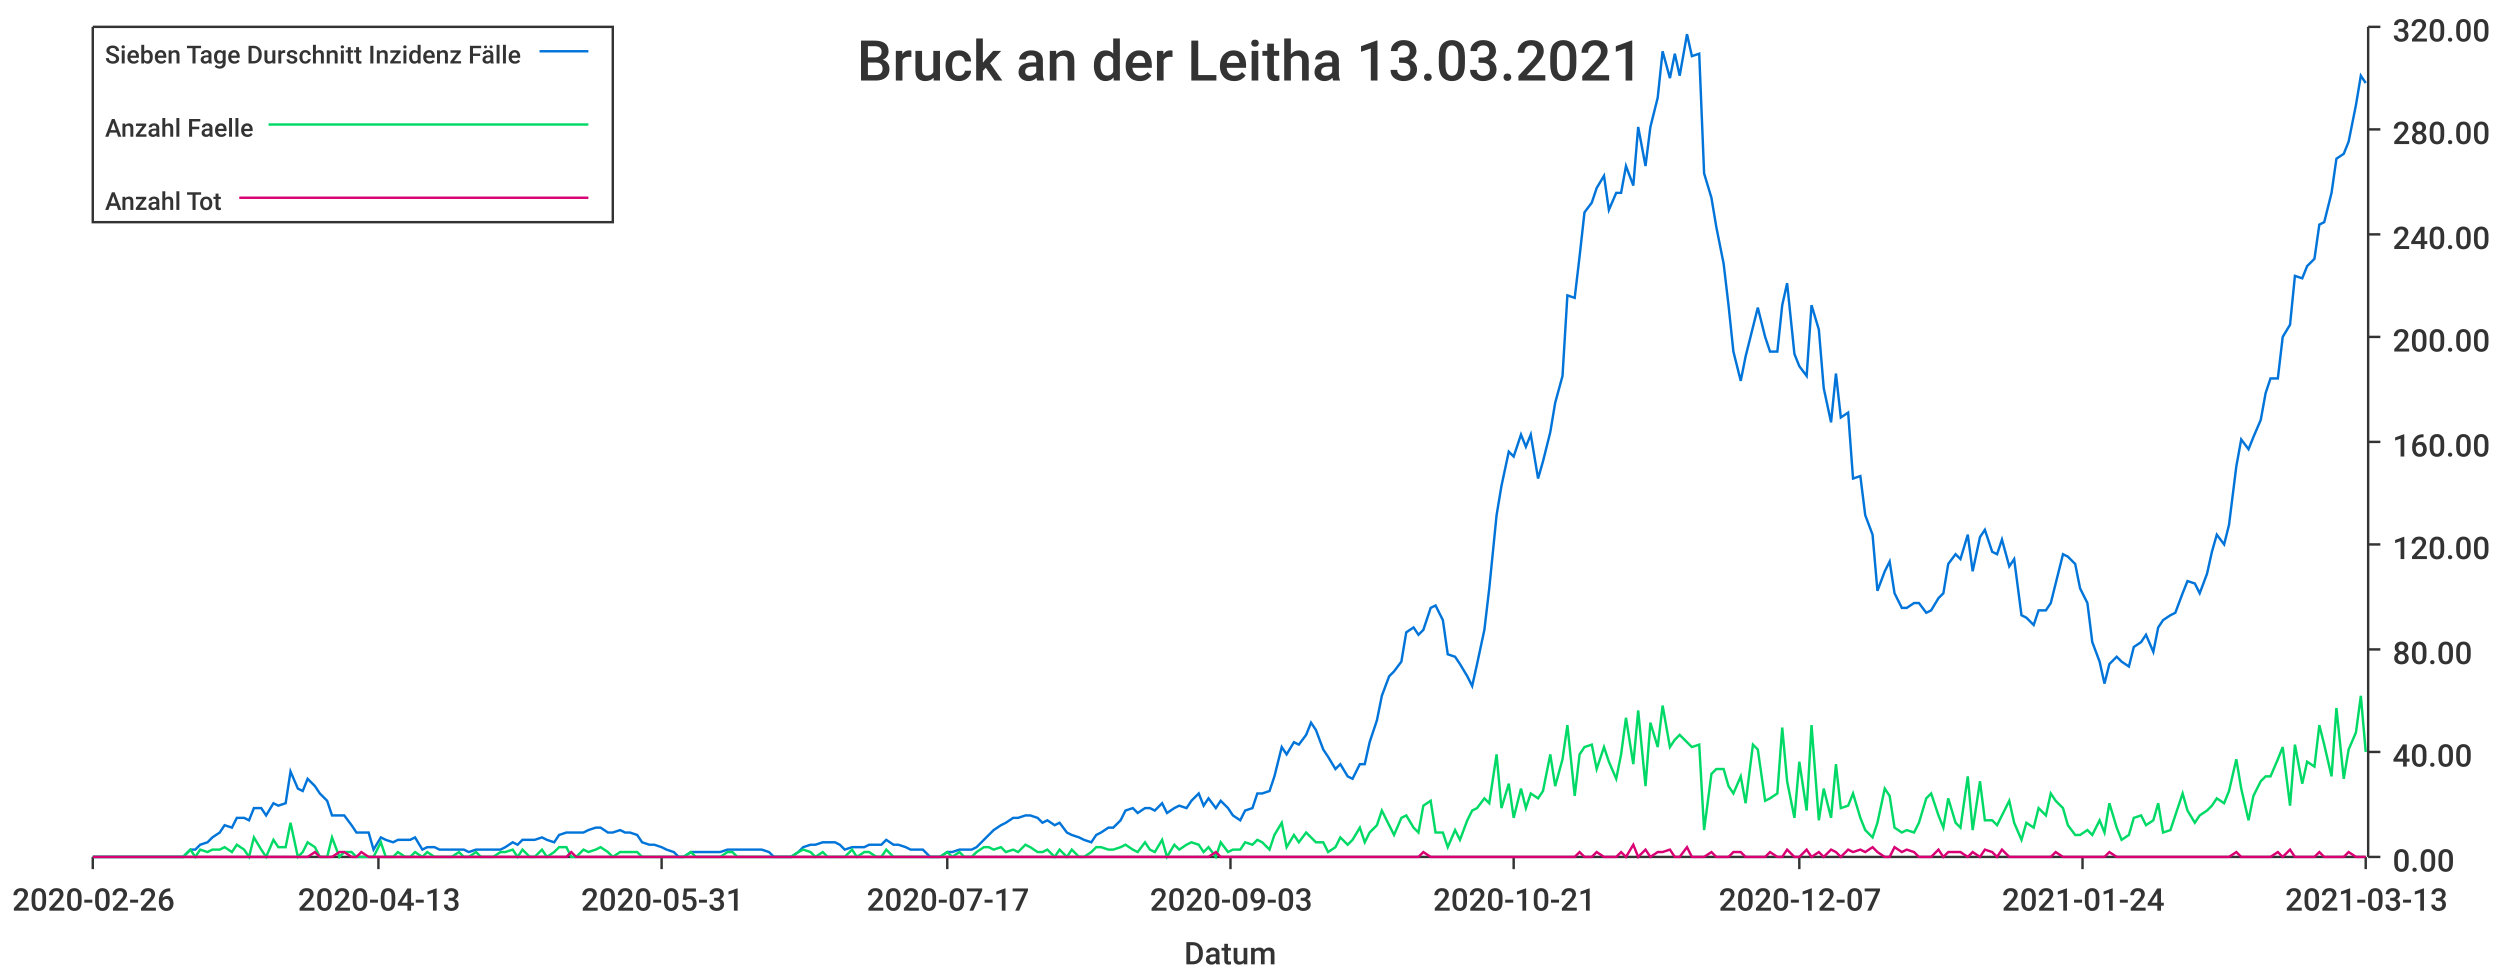
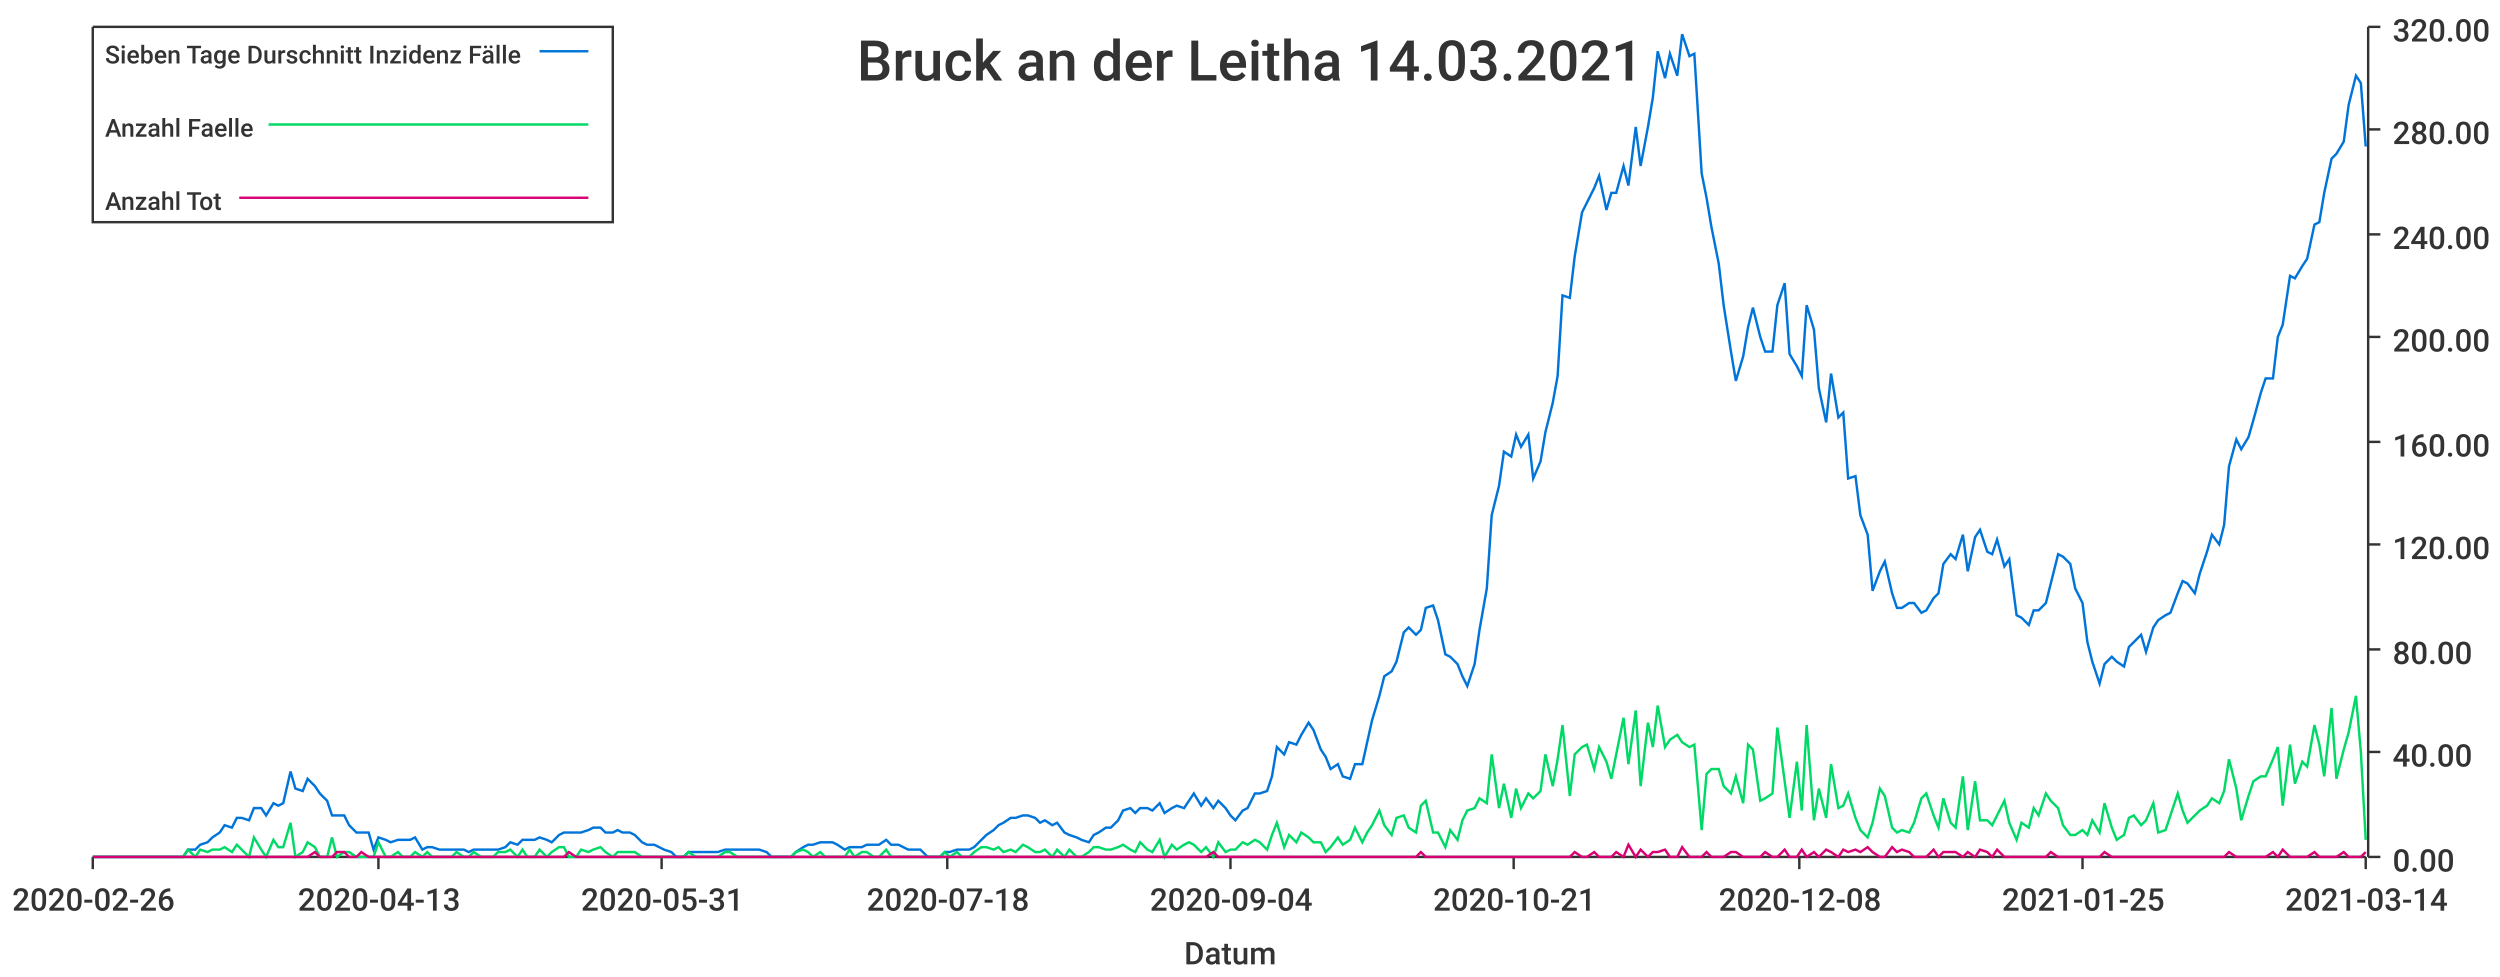
<svg xmlns="http://www.w3.org/2000/svg" width="1024" height="400">\n<path d="M 0 0 L 1024 0 L 1024 400 L 0 400 L 0 0" style="stroke-width:0;stroke:rgba(255,255,255,1.0);fill:rgba(255,255,255,1.0)" />
  <path d="M 38 11 L 969 11 L 969 351 L 38 351 L 38 11" style="stroke-width:0;stroke:rgba(255,255,255,1.0);fill:rgba(255,255,255,1.0)" />
  <path d="M 38 351 L 969 351" style="stroke-width:1;stroke:rgba(51,51,51,1.0);fill:none" />
  <path d="M 38 351 L 38 356" style="stroke-width:1;stroke:rgba(51,51,51,1.0);fill:none" />
  <text x="5" y="373" style="stroke-width:0;stroke:none;fill:rgba(51,51,51,1.0);font-size:12.8px;font-family:'Roboto Medium',sans-serif">2020-02-26</text>
  <path d="M 155 351 L 155 356" style="stroke-width:1;stroke:rgba(51,51,51,1.0);fill:none" />
  <text x="122" y="373" style="stroke-width:0;stroke:none;fill:rgba(51,51,51,1.0);font-size:12.8px;font-family:'Roboto Medium',sans-serif">2020-04-13</text>
  <path d="M 271 351 L 271 356" style="stroke-width:1;stroke:rgba(51,51,51,1.0);fill:none" />
  <text x="238" y="373" style="stroke-width:0;stroke:none;fill:rgba(51,51,51,1.0);font-size:12.8px;font-family:'Roboto Medium',sans-serif">2020-05-31</text>
  <path d="M 388 351 L 388 356" style="stroke-width:1;stroke:rgba(51,51,51,1.0);fill:none" />
-   <text x="355" y="373" style="stroke-width:0;stroke:none;fill:rgba(51,51,51,1.0);font-size:12.8px;font-family:'Roboto Medium',sans-serif">2020-07-17</text>
+   <text x="355" y="373" style="stroke-width:0;stroke:none;fill:rgba(51,51,51,1.0);font-size:12.8px;font-family:'Roboto Medium',sans-serif">2020-07-18</text>
  <path d="M 504 351 L 504 356" style="stroke-width:1;stroke:rgba(51,51,51,1.0);fill:none" />
-   <text x="471" y="373" style="stroke-width:0;stroke:none;fill:rgba(51,51,51,1.0);font-size:12.8px;font-family:'Roboto Medium',sans-serif">2020-09-03</text>
+   <text x="471" y="373" style="stroke-width:0;stroke:none;fill:rgba(51,51,51,1.0);font-size:12.8px;font-family:'Roboto Medium',sans-serif">2020-09-04</text>
  <path d="M 620 351 L 620 356" style="stroke-width:1;stroke:rgba(51,51,51,1.0);fill:none" />
  <text x="587" y="373" style="stroke-width:0;stroke:none;fill:rgba(51,51,51,1.0);font-size:12.8px;font-family:'Roboto Medium',sans-serif">2020-10-21</text>
  <path d="M 737 351 L 737 356" style="stroke-width:1;stroke:rgba(51,51,51,1.0);fill:none" />
-   <text x="704" y="373" style="stroke-width:0;stroke:none;fill:rgba(51,51,51,1.0);font-size:12.8px;font-family:'Roboto Medium',sans-serif">2020-12-07</text>
+   <text x="704" y="373" style="stroke-width:0;stroke:none;fill:rgba(51,51,51,1.0);font-size:12.8px;font-family:'Roboto Medium',sans-serif">2020-12-08</text>
  <path d="M 853 351 L 853 356" style="stroke-width:1;stroke:rgba(51,51,51,1.0);fill:none" />
-   <text x="820" y="373" style="stroke-width:0;stroke:none;fill:rgba(51,51,51,1.0);font-size:12.8px;font-family:'Roboto Medium',sans-serif">2021-01-24</text>
+   <text x="820" y="373" style="stroke-width:0;stroke:none;fill:rgba(51,51,51,1.0);font-size:12.8px;font-family:'Roboto Medium',sans-serif">2021-01-25</text>
  <path d="M 969 351 L 969 356" style="stroke-width:1;stroke:rgba(51,51,51,1.0);fill:none" />
-   <text x="936" y="373" style="stroke-width:0;stroke:none;fill:rgba(51,51,51,1.0);font-size:12.8px;font-family:'Roboto Medium',sans-serif">2021-03-13</text>
+   <text x="936" y="373" style="stroke-width:0;stroke:none;fill:rgba(51,51,51,1.0);font-size:12.8px;font-family:'Roboto Medium',sans-serif">2021-03-14</text>
  <text x="485" y="395" style="stroke-width:0;stroke:none;fill:rgba(51,51,51,1.0);font-size:12.8px;font-family:'Roboto Medium',sans-serif">Datum</text>
  <path d="M 970 351 L 970 11" style="stroke-width:1;stroke:rgba(51,51,51,1.0);fill:none" />
  <path d="M 970 351 L 975 351" style="stroke-width:1;stroke:rgba(51,51,51,1.0);fill:none" />
  <text x="980" y="357" style="stroke-width:0;stroke:none;fill:rgba(51,51,51,1.0);font-size:12.8px;font-family:'Roboto Medium',sans-serif">0.00</text>
  <path d="M 970 308 L 975 308" style="stroke-width:1;stroke:rgba(51,51,51,1.0);fill:none" />
  <text x="980" y="314" style="stroke-width:0;stroke:none;fill:rgba(51,51,51,1.0);font-size:12.8px;font-family:'Roboto Medium',sans-serif">40.00</text>
  <path d="M 970 266 L 975 266" style="stroke-width:1;stroke:rgba(51,51,51,1.0);fill:none" />
  <text x="980" y="272" style="stroke-width:0;stroke:none;fill:rgba(51,51,51,1.0);font-size:12.8px;font-family:'Roboto Medium',sans-serif">80.00</text>
  <path d="M 970 223 L 975 223" style="stroke-width:1;stroke:rgba(51,51,51,1.0);fill:none" />
  <text x="980" y="229" style="stroke-width:0;stroke:none;fill:rgba(51,51,51,1.0);font-size:12.8px;font-family:'Roboto Medium',sans-serif">120.00</text>
  <path d="M 970 181 L 975 181" style="stroke-width:1;stroke:rgba(51,51,51,1.0);fill:none" />
  <text x="980" y="187" style="stroke-width:0;stroke:none;fill:rgba(51,51,51,1.0);font-size:12.8px;font-family:'Roboto Medium',sans-serif">160.00</text>
  <path d="M 970 138 L 975 138" style="stroke-width:1;stroke:rgba(51,51,51,1.0);fill:none" />
  <text x="980" y="144" style="stroke-width:0;stroke:none;fill:rgba(51,51,51,1.0);font-size:12.8px;font-family:'Roboto Medium',sans-serif">200.00</text>
  <path d="M 970 96 L 975 96" style="stroke-width:1;stroke:rgba(51,51,51,1.0);fill:none" />
  <text x="980" y="102" style="stroke-width:0;stroke:none;fill:rgba(51,51,51,1.0);font-size:12.8px;font-family:'Roboto Medium',sans-serif">240.00</text>
  <path d="M 970 53 L 975 53" style="stroke-width:1;stroke:rgba(51,51,51,1.0);fill:none" />
  <text x="980" y="59" style="stroke-width:0;stroke:none;fill:rgba(51,51,51,1.0);font-size:12.8px;font-family:'Roboto Medium',sans-serif">280.00</text>
  <path d="M 970 11 L 975 11" style="stroke-width:1;stroke:rgba(51,51,51,1.0);fill:none" />
  <text x="980" y="17" style="stroke-width:0;stroke:none;fill:rgba(51,51,51,1.0);font-size:12.8px;font-family:'Roboto Medium',sans-serif">320.00</text>
-   <path d="M 38 351 L 41 351 L 43 351 L 46 351 L 48 351 L 51 351 L 53 351 L 56 351 L 58 351 L 60 351 L 63 351 L 65 351 L 68 351 L 70 351 L 73 351 L 75 351 L 78 348 L 80 348 L 82 346 L 85 345 L 87 343 L 90 341 L 92 338 L 95 339 L 97 335 L 100 335 L 102 336 L 104 331 L 107 331 L 109 334 L 112 329 L 114 330 L 117 329 L 119 316 L 122 323 L 124 324 L 126 319 L 129 322 L 131 325 L 134 328 L 136 334 L 139 334 L 141 334 L 144 338 L 146 341 L 148 341 L 151 341 L 153 348 L 156 343 L 158 344 L 161 345 L 163 344 L 166 344 L 168 344 L 170 343 L 173 348 L 175 347 L 178 347 L 180 348 L 183 348 L 185 348 L 188 348 L 190 348 L 192 349 L 195 348 L 197 348 L 200 348 L 202 348 L 205 348 L 207 347 L 210 345 L 212 346 L 214 344 L 217 344 L 219 344 L 222 343 L 224 344 L 227 345 L 229 342 L 232 341 L 234 341 L 236 341 L 239 341 L 241 340 L 244 339 L 246 339 L 249 341 L 251 341 L 254 340 L 256 341 L 258 341 L 261 342 L 263 345 L 266 346 L 268 346 L 271 347 L 273 348 L 276 349 L 278 351 L 280 351 L 283 349 L 285 349 L 288 349 L 290 349 L 293 349 L 295 349 L 298 348 L 300 348 L 302 348 L 305 348 L 307 348 L 310 348 L 312 348 L 315 349 L 317 351 L 320 351 L 322 351 L 324 351 L 327 349 L 329 347 L 332 346 L 334 346 L 337 345 L 339 345 L 342 345 L 344 346 L 346 348 L 349 347 L 351 347 L 354 347 L 356 346 L 359 346 L 361 346 L 363 344 L 366 346 L 368 346 L 371 347 L 373 348 L 376 348 L 378 348 L 381 351 L 383 351 L 385 351 L 388 349 L 390 349 L 393 348 L 395 348 L 398 348 L 400 347 L 403 344 L 405 342 L 407 340 L 410 338 L 412 337 L 415 335 L 417 335 L 420 334 L 422 334 L 425 335 L 427 337 L 429 336 L 432 338 L 434 337 L 437 341 L 439 342 L 442 343 L 444 344 L 447 345 L 449 342 L 451 341 L 454 339 L 456 339 L 459 336 L 461 332 L 464 331 L 466 333 L 469 331 L 471 331 L 473 332 L 476 329 L 478 333 L 481 331 L 483 330 L 486 331 L 488 328 L 491 325 L 493 330 L 495 327 L 498 331 L 500 328 L 503 331 L 505 334 L 508 336 L 510 332 L 513 331 L 515 325 L 517 325 L 520 324 L 522 318 L 525 306 L 527 309 L 530 304 L 532 305 L 535 301 L 537 296 L 539 299 L 542 307 L 544 310 L 547 315 L 549 313 L 552 318 L 554 319 L 557 313 L 559 313 L 561 304 L 564 295 L 566 285 L 569 277 L 571 275 L 574 271 L 576 259 L 579 257 L 581 260 L 583 258 L 586 249 L 588 248 L 591 254 L 593 268 L 596 269 L 598 272 L 601 277 L 603 281 L 605 272 L 608 258 L 610 241 L 613 211 L 615 199 L 618 185 L 620 187 L 623 178 L 625 183 L 627 178 L 630 196 L 632 189 L 635 177 L 637 165 L 640 154 L 642 121 L 645 122 L 647 105 L 649 87 L 652 83 L 654 77 L 657 72 L 659 86 L 662 79 L 664 79 L 666 68 L 669 76 L 671 52 L 674 68 L 676 52 L 679 40 L 681 21 L 684 32 L 686 22 L 688 31 L 691 14 L 693 23 L 696 22 L 698 71 L 701 81 L 703 93 L 706 108 L 708 125 L 710 144 L 713 156 L 715 146 L 718 134 L 720 126 L 723 138 L 725 144 L 728 144 L 730 125 L 732 116 L 735 145 L 737 150 L 740 154 L 742 125 L 745 135 L 747 159 L 750 173 L 752 153 L 754 171 L 757 169 L 759 196 L 762 195 L 764 211 L 767 219 L 769 242 L 772 234 L 774 230 L 776 243 L 779 249 L 781 249 L 784 247 L 786 247 L 789 251 L 791 250 L 794 245 L 796 243 L 798 231 L 801 227 L 803 229 L 806 219 L 808 234 L 811 220 L 813 217 L 816 226 L 818 227 L 820 221 L 823 232 L 825 229 L 828 252 L 830 253 L 833 256 L 835 250 L 838 250 L 840 247 L 842 239 L 845 227 L 847 228 L 850 231 L 852 241 L 855 247 L 857 263 L 860 271 L 862 280 L 864 272 L 867 269 L 869 271 L 872 273 L 874 265 L 877 263 L 879 260 L 882 267 L 884 257 L 886 254 L 889 252 L 891 251 L 894 243 L 896 238 L 899 239 L 901 243 L 904 235 L 906 226 L 908 219 L 911 223 L 913 215 L 916 191 L 918 180 L 921 184 L 923 179 L 926 172 L 928 161 L 930 155 L 933 155 L 935 138 L 938 133 L 940 113 L 943 114 L 945 109 L 948 106 L 950 92 L 952 91 L 955 79 L 957 65 L 960 63 L 962 58 L 965 43 L 967 31 L 969 34" style="stroke-width:1;stroke:rgba(0,116,217,1.0);fill:none" />
-   <path d="M 38 351 L 41 351 L 43 351 L 46 351 L 48 351 L 51 351 L 53 351 L 56 351 L 58 351 L 60 351 L 63 351 L 65 351 L 68 351 L 70 351 L 73 351 L 75 351 L 78 348 L 80 351 L 82 348 L 85 349 L 87 348 L 90 348 L 92 347 L 95 349 L 97 346 L 100 348 L 102 351 L 104 343 L 107 348 L 109 351 L 112 344 L 114 347 L 117 347 L 119 337 L 122 351 L 124 349 L 126 345 L 129 347 L 131 351 L 134 351 L 136 343 L 139 351 L 141 349 L 144 349 L 146 351 L 148 351 L 151 351 L 153 351 L 156 345 L 158 351 L 161 351 L 163 349 L 166 351 L 168 351 L 170 349 L 173 351 L 175 349 L 178 351 L 180 351 L 183 351 L 185 351 L 188 349 L 190 351 L 192 351 L 195 349 L 197 351 L 200 351 L 202 351 L 205 349 L 207 349 L 210 348 L 212 351 L 214 348 L 217 351 L 219 351 L 222 348 L 224 351 L 227 349 L 229 347 L 232 347 L 234 351 L 236 351 L 239 348 L 241 349 L 244 348 L 246 347 L 249 349 L 251 351 L 254 349 L 256 349 L 258 349 L 261 349 L 263 351 L 266 351 L 268 351 L 271 351 L 273 351 L 276 351 L 278 351 L 280 351 L 283 349 L 285 351 L 288 351 L 290 351 L 293 351 L 295 351 L 298 349 L 300 349 L 302 351 L 305 351 L 307 351 L 310 351 L 312 351 L 315 351 L 317 351 L 320 351 L 322 351 L 324 351 L 327 349 L 329 348 L 332 349 L 334 351 L 337 349 L 339 351 L 342 351 L 344 351 L 346 351 L 349 348 L 351 351 L 354 349 L 356 349 L 359 351 L 361 351 L 363 348 L 366 351 L 368 351 L 371 351 L 373 351 L 376 351 L 378 351 L 381 351 L 383 351 L 385 351 L 388 349 L 390 351 L 393 349 L 395 351 L 398 351 L 400 349 L 403 347 L 405 347 L 407 348 L 410 347 L 412 349 L 415 348 L 417 349 L 420 346 L 422 347 L 425 349 L 427 349 L 429 348 L 432 351 L 434 348 L 437 351 L 439 348 L 442 351 L 444 351 L 447 349 L 449 347 L 451 347 L 454 348 L 456 348 L 459 347 L 461 346 L 464 348 L 466 349 L 469 345 L 471 348 L 473 349 L 476 344 L 478 351 L 481 346 L 483 348 L 486 346 L 488 345 L 491 346 L 493 349 L 495 347 L 498 351 L 500 345 L 503 349 L 505 348 L 508 348 L 510 345 L 513 346 L 515 344 L 517 345 L 520 348 L 522 342 L 525 337 L 527 347 L 530 342 L 532 345 L 535 341 L 537 343 L 539 345 L 542 345 L 544 349 L 547 347 L 549 343 L 552 346 L 554 344 L 557 339 L 559 345 L 561 341 L 564 338 L 566 332 L 569 338 L 571 342 L 574 335 L 576 334 L 579 339 L 581 341 L 583 330 L 586 328 L 588 341 L 591 341 L 593 347 L 596 340 L 598 344 L 601 336 L 603 332 L 605 331 L 608 327 L 610 329 L 613 309 L 615 331 L 618 321 L 620 335 L 623 323 L 625 331 L 627 325 L 630 327 L 632 324 L 635 309 L 637 322 L 640 311 L 642 297 L 645 326 L 647 309 L 649 306 L 652 305 L 654 315 L 657 306 L 659 312 L 662 319 L 664 309 L 666 294 L 669 313 L 671 291 L 674 322 L 676 296 L 679 306 L 681 289 L 684 306 L 686 303 L 688 301 L 691 304 L 693 306 L 696 305 L 698 340 L 701 317 L 703 315 L 706 315 L 708 322 L 710 325 L 713 318 L 715 329 L 718 305 L 720 307 L 723 328 L 725 327 L 728 325 L 730 298 L 732 320 L 735 335 L 737 312 L 740 332 L 742 297 L 745 336 L 747 323 L 750 335 L 752 313 L 754 331 L 757 330 L 759 325 L 762 335 L 764 340 L 767 343 L 769 337 L 772 323 L 774 326 L 776 339 L 779 341 L 781 340 L 784 341 L 786 337 L 789 327 L 791 325 L 794 334 L 796 339 L 798 327 L 801 337 L 803 339 L 806 318 L 808 340 L 811 320 L 813 336 L 816 336 L 818 338 L 820 334 L 823 328 L 825 337 L 828 344 L 830 337 L 833 339 L 835 331 L 838 334 L 840 325 L 842 328 L 845 331 L 847 338 L 850 342 L 852 342 L 855 340 L 857 342 L 860 336 L 862 341 L 864 329 L 867 339 L 869 344 L 872 342 L 874 335 L 877 334 L 879 338 L 882 336 L 884 329 L 886 341 L 889 340 L 891 334 L 894 325 L 896 332 L 899 337 L 901 334 L 904 332 L 906 330 L 908 327 L 911 329 L 913 324 L 916 311 L 918 323 L 921 336 L 923 326 L 926 320 L 928 318 L 930 318 L 933 311 L 935 306 L 938 330 L 940 305 L 943 321 L 945 312 L 948 314 L 950 297 L 952 305 L 955 318 L 957 290 L 960 319 L 962 307 L 965 300 L 967 285 L 969 308" style="stroke-width:1;stroke:rgba(0,217,101,1.0);fill:none" />
-   <path d="M 38 351 L 41 351 L 43 351 L 46 351 L 48 351 L 51 351 L 53 351 L 56 351 L 58 351 L 60 351 L 63 351 L 65 351 L 68 351 L 70 351 L 73 351 L 75 351 L 78 351 L 80 351 L 82 351 L 85 351 L 87 351 L 90 351 L 92 351 L 95 351 L 97 351 L 100 351 L 102 351 L 104 351 L 107 351 L 109 351 L 112 351 L 114 351 L 117 351 L 119 351 L 122 351 L 124 351 L 126 351 L 129 349 L 131 351 L 134 351 L 136 351 L 139 349 L 141 349 L 144 351 L 146 351 L 148 349 L 151 351 L 153 351 L 156 351 L 158 351 L 161 351 L 163 351 L 166 351 L 168 351 L 170 351 L 173 351 L 175 351 L 178 351 L 180 351 L 183 351 L 185 351 L 188 351 L 190 351 L 192 351 L 195 351 L 197 351 L 200 351 L 202 351 L 205 351 L 207 351 L 210 351 L 212 351 L 214 351 L 217 351 L 219 351 L 222 351 L 224 351 L 227 351 L 229 351 L 232 351 L 234 349 L 236 351 L 239 351 L 241 351 L 244 351 L 246 351 L 249 351 L 251 351 L 254 351 L 256 351 L 258 351 L 261 351 L 263 351 L 266 351 L 268 351 L 271 351 L 273 351 L 276 351 L 278 351 L 280 351 L 283 351 L 285 351 L 288 351 L 290 351 L 293 351 L 295 351 L 298 351 L 300 351 L 302 351 L 305 351 L 307 351 L 310 351 L 312 351 L 315 351 L 317 351 L 320 351 L 322 351 L 324 351 L 327 351 L 329 351 L 332 351 L 334 351 L 337 351 L 339 351 L 342 351 L 344 351 L 346 351 L 349 351 L 351 351 L 354 351 L 356 351 L 359 351 L 361 351 L 363 351 L 366 351 L 368 351 L 371 351 L 373 351 L 376 351 L 378 351 L 381 351 L 383 351 L 385 351 L 388 351 L 390 351 L 393 351 L 395 351 L 398 351 L 400 351 L 403 351 L 405 351 L 407 351 L 410 351 L 412 351 L 415 351 L 417 351 L 420 351 L 422 351 L 425 351 L 427 351 L 429 351 L 432 351 L 434 351 L 437 351 L 439 351 L 442 351 L 444 351 L 447 351 L 449 351 L 451 351 L 454 351 L 456 351 L 459 351 L 461 351 L 464 351 L 466 351 L 469 351 L 471 351 L 473 351 L 476 351 L 478 351 L 481 351 L 483 351 L 486 351 L 488 351 L 491 351 L 493 351 L 495 351 L 498 349 L 500 351 L 503 351 L 505 351 L 508 351 L 510 351 L 513 351 L 515 351 L 517 351 L 520 351 L 522 351 L 525 351 L 527 351 L 530 351 L 532 351 L 535 351 L 537 351 L 539 351 L 542 351 L 544 351 L 547 351 L 549 351 L 552 351 L 554 351 L 557 351 L 559 351 L 561 351 L 564 351 L 566 351 L 569 351 L 571 351 L 574 351 L 576 351 L 579 351 L 581 351 L 583 349 L 586 351 L 588 351 L 591 351 L 593 351 L 596 351 L 598 351 L 601 351 L 603 351 L 605 351 L 608 351 L 610 351 L 613 351 L 615 351 L 618 351 L 620 351 L 623 351 L 625 351 L 627 351 L 630 351 L 632 351 L 635 351 L 637 351 L 640 351 L 642 351 L 645 351 L 647 349 L 649 351 L 652 351 L 654 349 L 657 351 L 659 351 L 662 351 L 664 349 L 666 351 L 669 346 L 671 351 L 674 348 L 676 351 L 679 349 L 681 349 L 684 348 L 686 351 L 688 351 L 691 347 L 693 351 L 696 351 L 698 351 L 701 349 L 703 351 L 706 351 L 708 351 L 710 349 L 713 349 L 715 351 L 718 351 L 720 351 L 723 351 L 725 349 L 728 351 L 730 351 L 732 348 L 735 351 L 737 351 L 740 348 L 742 351 L 745 349 L 747 351 L 750 348 L 752 349 L 754 351 L 757 348 L 759 349 L 762 348 L 764 349 L 767 347 L 769 349 L 772 351 L 774 351 L 776 347 L 779 349 L 781 348 L 784 349 L 786 351 L 789 351 L 791 351 L 794 348 L 796 351 L 798 349 L 801 349 L 803 349 L 806 351 L 808 349 L 811 351 L 813 348 L 816 349 L 818 351 L 820 348 L 823 351 L 825 351 L 828 351 L 830 351 L 833 351 L 835 351 L 838 351 L 840 351 L 842 349 L 845 351 L 847 351 L 850 351 L 852 351 L 855 351 L 857 351 L 860 351 L 862 351 L 864 349 L 867 351 L 869 351 L 872 351 L 874 351 L 877 351 L 879 351 L 882 351 L 884 351 L 886 351 L 889 351 L 891 351 L 894 351 L 896 351 L 899 351 L 901 351 L 904 351 L 906 351 L 908 351 L 911 351 L 913 351 L 916 349 L 918 351 L 921 351 L 923 351 L 926 351 L 928 351 L 930 351 L 933 349 L 935 351 L 938 348 L 940 351 L 943 351 L 945 351 L 948 351 L 950 349 L 952 351 L 955 351 L 957 351 L 960 351 L 962 349 L 965 351 L 967 351 L 969 351" style="stroke-width:1;stroke:rgba(217,0,116,1.0);fill:none" />
-   <text x="351" y="33" style="stroke-width:0;stroke:none;fill:rgba(51,51,51,1.0);font-size:23.0px;font-family:'Roboto Medium',sans-serif">Bruck an der Leitha 13.03.2021</text>
+   <path d="M 38 351 L 41 351 L 43 351 L 46 351 L 48 351 L 51 351 L 53 351 L 56 351 L 58 351 L 60 351 L 63 351 L 65 351 L 68 351 L 70 351 L 73 351 L 75 351 L 77 348 L 80 348 L 82 346 L 85 345 L 87 343 L 90 341 L 92 338 L 95 339 L 97 335 L 99 335 L 102 336 L 104 331 L 107 331 L 109 334 L 112 329 L 114 330 L 116 329 L 119 316 L 121 323 L 124 324 L 126 319 L 129 322 L 131 325 L 134 328 L 136 334 L 138 334 L 141 334 L 143 338 L 146 341 L 148 341 L 151 341 L 153 348 L 155 343 L 158 344 L 160 345 L 163 344 L 165 344 L 168 344 L 170 343 L 173 348 L 175 347 L 177 347 L 180 348 L 182 348 L 185 348 L 187 348 L 190 348 L 192 349 L 194 348 L 197 348 L 199 348 L 202 348 L 204 348 L 207 347 L 209 345 L 212 346 L 214 344 L 216 344 L 219 344 L 221 343 L 224 344 L 226 345 L 229 342 L 231 341 L 233 341 L 236 341 L 238 341 L 241 340 L 243 339 L 246 339 L 248 341 L 251 341 L 253 340 L 255 341 L 258 341 L 260 342 L 263 345 L 265 346 L 268 346 L 270 347 L 272 348 L 275 349 L 277 351 L 280 351 L 282 349 L 285 349 L 287 349 L 290 349 L 292 349 L 294 349 L 297 348 L 299 348 L 302 348 L 304 348 L 307 348 L 309 348 L 311 348 L 314 349 L 316 351 L 319 351 L 321 351 L 324 351 L 326 349 L 329 347 L 331 346 L 333 346 L 336 345 L 338 345 L 341 345 L 343 346 L 346 348 L 348 347 L 350 347 L 353 347 L 355 346 L 358 346 L 360 346 L 363 344 L 365 346 L 368 346 L 370 347 L 372 348 L 375 348 L 377 348 L 380 351 L 382 351 L 385 351 L 387 349 L 389 349 L 392 348 L 394 348 L 397 348 L 399 347 L 402 344 L 404 342 L 407 340 L 409 338 L 411 337 L 414 335 L 416 335 L 419 334 L 421 334 L 424 335 L 426 337 L 428 336 L 431 338 L 433 337 L 436 341 L 438 342 L 441 343 L 443 344 L 446 345 L 448 342 L 450 341 L 453 339 L 455 339 L 458 336 L 460 332 L 463 331 L 465 333 L 467 331 L 470 331 L 472 332 L 475 329 L 477 333 L 480 331 L 482 330 L 485 331 L 487 328 L 489 325 L 492 330 L 494 327 L 497 331 L 499 328 L 502 331 L 504 334 L 506 336 L 509 332 L 511 331 L 514 325 L 516 325 L 519 324 L 521 318 L 523 306 L 526 309 L 528 304 L 531 305 L 533 301 L 536 296 L 538 299 L 541 307 L 543 310 L 545 315 L 548 313 L 550 318 L 553 319 L 555 313 L 558 313 L 560 304 L 562 295 L 565 285 L 567 277 L 570 275 L 572 271 L 575 259 L 577 257 L 580 260 L 582 258 L 584 249 L 587 248 L 589 254 L 592 268 L 594 269 L 597 272 L 599 277 L 601 281 L 604 272 L 606 258 L 609 241 L 611 211 L 614 199 L 616 185 L 619 187 L 621 178 L 623 183 L 626 178 L 628 196 L 631 189 L 633 177 L 636 165 L 638 154 L 640 121 L 643 122 L 645 105 L 648 87 L 650 83 L 653 77 L 655 72 L 658 86 L 660 79 L 662 79 L 665 68 L 667 76 L 670 52 L 672 68 L 675 52 L 677 40 L 679 21 L 682 32 L 684 22 L 687 31 L 689 14 L 692 23 L 694 22 L 697 71 L 699 81 L 701 93 L 704 108 L 706 125 L 709 144 L 711 156 L 714 146 L 716 134 L 718 126 L 721 138 L 723 144 L 726 144 L 728 125 L 731 116 L 733 145 L 736 150 L 738 154 L 740 125 L 743 135 L 745 159 L 748 173 L 750 153 L 753 171 L 755 169 L 757 196 L 760 195 L 762 211 L 765 219 L 767 242 L 770 234 L 772 230 L 775 243 L 777 249 L 779 249 L 782 247 L 784 247 L 787 251 L 789 250 L 792 245 L 794 243 L 796 231 L 799 227 L 801 229 L 804 219 L 806 234 L 809 220 L 811 217 L 814 226 L 816 227 L 818 221 L 821 232 L 823 229 L 826 252 L 828 253 L 831 256 L 833 250 L 835 250 L 838 247 L 840 239 L 843 227 L 845 228 L 848 231 L 850 241 L 853 247 L 855 263 L 857 271 L 860 280 L 862 272 L 865 269 L 867 271 L 870 273 L 872 265 L 874 263 L 877 260 L 879 267 L 882 257 L 884 254 L 887 252 L 889 251 L 892 243 L 894 238 L 896 239 L 899 243 L 901 235 L 904 226 L 906 219 L 909 223 L 911 215 L 913 191 L 916 180 L 918 184 L 921 179 L 923 172 L 926 161 L 928 155 L 931 155 L 933 138 L 935 133 L 938 113 L 940 114 L 943 109 L 945 106 L 948 92 L 950 91 L 952 79 L 955 65 L 957 63 L 960 58 L 962 43 L 965 31 L 967 34 L 969 60" style="stroke-width:1;stroke:rgba(0,116,217,1.0);fill:none" />
+   <path d="M 38 351 L 41 351 L 43 351 L 46 351 L 48 351 L 51 351 L 53 351 L 56 351 L 58 351 L 60 351 L 63 351 L 65 351 L 68 351 L 70 351 L 73 351 L 75 351 L 77 348 L 80 351 L 82 348 L 85 349 L 87 348 L 90 348 L 92 347 L 95 349 L 97 346 L 99 348 L 102 351 L 104 343 L 107 348 L 109 351 L 112 344 L 114 347 L 116 347 L 119 337 L 121 351 L 124 349 L 126 345 L 129 347 L 131 351 L 134 351 L 136 343 L 138 351 L 141 349 L 143 349 L 146 351 L 148 351 L 151 351 L 153 351 L 155 345 L 158 351 L 160 351 L 163 349 L 165 351 L 168 351 L 170 349 L 173 351 L 175 349 L 177 351 L 180 351 L 182 351 L 185 351 L 187 349 L 190 351 L 192 351 L 194 349 L 197 351 L 199 351 L 202 351 L 204 349 L 207 349 L 209 348 L 212 351 L 214 348 L 216 351 L 219 351 L 221 348 L 224 351 L 226 349 L 229 347 L 231 347 L 233 351 L 236 351 L 238 348 L 241 349 L 243 348 L 246 347 L 248 349 L 251 351 L 253 349 L 255 349 L 258 349 L 260 349 L 263 351 L 265 351 L 268 351 L 270 351 L 272 351 L 275 351 L 277 351 L 280 351 L 282 349 L 285 351 L 287 351 L 290 351 L 292 351 L 294 351 L 297 349 L 299 349 L 302 351 L 304 351 L 307 351 L 309 351 L 311 351 L 314 351 L 316 351 L 319 351 L 321 351 L 324 351 L 326 349 L 329 348 L 331 349 L 333 351 L 336 349 L 338 351 L 341 351 L 343 351 L 346 351 L 348 348 L 350 351 L 353 349 L 355 349 L 358 351 L 360 351 L 363 348 L 365 351 L 368 351 L 370 351 L 372 351 L 375 351 L 377 351 L 380 351 L 382 351 L 385 351 L 387 349 L 389 351 L 392 349 L 394 351 L 397 351 L 399 349 L 402 347 L 404 347 L 407 348 L 409 347 L 411 349 L 414 348 L 416 349 L 419 346 L 421 347 L 424 349 L 426 349 L 428 348 L 431 351 L 433 348 L 436 351 L 438 348 L 441 351 L 443 351 L 446 349 L 448 347 L 450 347 L 453 348 L 455 348 L 458 347 L 460 346 L 463 348 L 465 349 L 467 345 L 470 348 L 472 349 L 475 344 L 477 351 L 480 346 L 482 348 L 485 346 L 487 345 L 489 346 L 492 349 L 494 347 L 497 351 L 499 345 L 502 349 L 504 348 L 506 348 L 509 345 L 511 346 L 514 344 L 516 345 L 519 348 L 521 342 L 523 337 L 526 347 L 528 342 L 531 345 L 533 341 L 536 343 L 538 345 L 541 345 L 543 349 L 545 347 L 548 343 L 550 346 L 553 344 L 555 339 L 558 345 L 560 341 L 562 338 L 565 332 L 567 338 L 570 342 L 572 335 L 575 334 L 577 339 L 580 341 L 582 330 L 584 328 L 587 341 L 589 341 L 592 347 L 594 340 L 597 344 L 599 336 L 601 332 L 604 331 L 606 327 L 609 329 L 611 309 L 614 331 L 616 321 L 619 335 L 621 323 L 623 331 L 626 325 L 628 327 L 631 324 L 633 309 L 636 322 L 638 311 L 640 297 L 643 326 L 645 309 L 648 306 L 650 305 L 653 315 L 655 306 L 658 312 L 660 319 L 662 309 L 665 294 L 667 313 L 670 291 L 672 322 L 675 296 L 677 306 L 679 289 L 682 306 L 684 303 L 687 301 L 689 304 L 692 306 L 694 305 L 697 340 L 699 317 L 701 315 L 704 315 L 706 322 L 709 325 L 711 318 L 714 329 L 716 305 L 718 307 L 721 328 L 723 327 L 726 325 L 728 298 L 731 320 L 733 335 L 736 312 L 738 332 L 740 297 L 743 336 L 745 323 L 748 335 L 750 313 L 753 331 L 755 330 L 757 325 L 760 335 L 762 340 L 765 343 L 767 337 L 770 323 L 772 326 L 775 339 L 777 341 L 779 340 L 782 341 L 784 337 L 787 327 L 789 325 L 792 334 L 794 339 L 796 327 L 799 337 L 801 339 L 804 318 L 806 340 L 809 320 L 811 336 L 814 336 L 816 338 L 818 334 L 821 328 L 823 337 L 826 344 L 828 337 L 831 339 L 833 331 L 835 334 L 838 325 L 840 328 L 843 331 L 845 338 L 848 342 L 850 342 L 853 340 L 855 342 L 857 336 L 860 341 L 862 329 L 865 339 L 867 344 L 870 342 L 872 335 L 874 334 L 877 338 L 879 336 L 882 329 L 884 341 L 887 340 L 889 334 L 892 325 L 894 332 L 896 337 L 899 334 L 901 332 L 904 330 L 906 327 L 909 329 L 911 324 L 913 311 L 916 323 L 918 336 L 921 326 L 923 320 L 926 318 L 928 318 L 931 311 L 933 306 L 935 330 L 938 305 L 940 321 L 943 312 L 945 314 L 948 297 L 950 305 L 952 318 L 955 290 L 957 319 L 960 307 L 962 300 L 965 285 L 967 308 L 969 344" style="stroke-width:1;stroke:rgba(0,217,101,1.0);fill:none" />
+   <path d="M 38 351 L 41 351 L 43 351 L 46 351 L 48 351 L 51 351 L 53 351 L 56 351 L 58 351 L 60 351 L 63 351 L 65 351 L 68 351 L 70 351 L 73 351 L 75 351 L 77 351 L 80 351 L 82 351 L 85 351 L 87 351 L 90 351 L 92 351 L 95 351 L 97 351 L 99 351 L 102 351 L 104 351 L 107 351 L 109 351 L 112 351 L 114 351 L 116 351 L 119 351 L 121 351 L 124 351 L 126 351 L 129 349 L 131 351 L 134 351 L 136 351 L 138 349 L 141 349 L 143 351 L 146 351 L 148 349 L 151 351 L 153 351 L 155 351 L 158 351 L 160 351 L 163 351 L 165 351 L 168 351 L 170 351 L 173 351 L 175 351 L 177 351 L 180 351 L 182 351 L 185 351 L 187 351 L 190 351 L 192 351 L 194 351 L 197 351 L 199 351 L 202 351 L 204 351 L 207 351 L 209 351 L 212 351 L 214 351 L 216 351 L 219 351 L 221 351 L 224 351 L 226 351 L 229 351 L 231 351 L 233 349 L 236 351 L 238 351 L 241 351 L 243 351 L 246 351 L 248 351 L 251 351 L 253 351 L 255 351 L 258 351 L 260 351 L 263 351 L 265 351 L 268 351 L 270 351 L 272 351 L 275 351 L 277 351 L 280 351 L 282 351 L 285 351 L 287 351 L 290 351 L 292 351 L 294 351 L 297 351 L 299 351 L 302 351 L 304 351 L 307 351 L 309 351 L 311 351 L 314 351 L 316 351 L 319 351 L 321 351 L 324 351 L 326 351 L 329 351 L 331 351 L 333 351 L 336 351 L 338 351 L 341 351 L 343 351 L 346 351 L 348 351 L 350 351 L 353 351 L 355 351 L 358 351 L 360 351 L 363 351 L 365 351 L 368 351 L 370 351 L 372 351 L 375 351 L 377 351 L 380 351 L 382 351 L 385 351 L 387 351 L 389 351 L 392 351 L 394 351 L 397 351 L 399 351 L 402 351 L 404 351 L 407 351 L 409 351 L 411 351 L 414 351 L 416 351 L 419 351 L 421 351 L 424 351 L 426 351 L 428 351 L 431 351 L 433 351 L 436 351 L 438 351 L 441 351 L 443 351 L 446 351 L 448 351 L 450 351 L 453 351 L 455 351 L 458 351 L 460 351 L 463 351 L 465 351 L 467 351 L 470 351 L 472 351 L 475 351 L 477 351 L 480 351 L 482 351 L 485 351 L 487 351 L 489 351 L 492 351 L 494 351 L 497 349 L 499 351 L 502 351 L 504 351 L 506 351 L 509 351 L 511 351 L 514 351 L 516 351 L 519 351 L 521 351 L 523 351 L 526 351 L 528 351 L 531 351 L 533 351 L 536 351 L 538 351 L 541 351 L 543 351 L 545 351 L 548 351 L 550 351 L 553 351 L 555 351 L 558 351 L 560 351 L 562 351 L 565 351 L 567 351 L 570 351 L 572 351 L 575 351 L 577 351 L 580 351 L 582 349 L 584 351 L 587 351 L 589 351 L 592 351 L 594 351 L 597 351 L 599 351 L 601 351 L 604 351 L 606 351 L 609 351 L 611 351 L 614 351 L 616 351 L 619 351 L 621 351 L 623 351 L 626 351 L 628 351 L 631 351 L 633 351 L 636 351 L 638 351 L 640 351 L 643 351 L 645 349 L 648 351 L 650 351 L 653 349 L 655 351 L 658 351 L 660 351 L 662 349 L 665 351 L 667 346 L 670 351 L 672 348 L 675 351 L 677 349 L 679 349 L 682 348 L 684 351 L 687 351 L 689 347 L 692 351 L 694 351 L 697 351 L 699 349 L 701 351 L 704 351 L 706 351 L 709 349 L 711 349 L 714 351 L 716 351 L 718 351 L 721 351 L 723 349 L 726 351 L 728 351 L 731 348 L 733 351 L 736 351 L 738 348 L 740 351 L 743 349 L 745 351 L 748 348 L 750 349 L 753 351 L 755 348 L 757 349 L 760 348 L 762 349 L 765 347 L 767 349 L 770 351 L 772 351 L 775 347 L 777 349 L 779 348 L 782 349 L 784 351 L 787 351 L 789 351 L 792 348 L 794 351 L 796 349 L 799 349 L 801 349 L 804 351 L 806 349 L 809 351 L 811 348 L 814 349 L 816 351 L 818 348 L 821 351 L 823 351 L 826 351 L 828 351 L 831 351 L 833 351 L 835 351 L 838 351 L 840 349 L 843 351 L 845 351 L 848 351 L 850 351 L 853 351 L 855 351 L 857 351 L 860 351 L 862 349 L 865 351 L 867 351 L 870 351 L 872 351 L 874 351 L 877 351 L 879 351 L 882 351 L 884 351 L 887 351 L 889 351 L 892 351 L 894 351 L 896 351 L 899 351 L 901 351 L 904 351 L 906 351 L 909 351 L 911 351 L 913 349 L 916 351 L 918 351 L 921 351 L 923 351 L 926 351 L 928 351 L 931 349 L 933 351 L 935 348 L 938 351 L 940 351 L 943 351 L 945 351 L 948 349 L 950 351 L 952 351 L 955 351 L 957 351 L 960 349 L 962 351 L 965 351 L 967 351 L 969 349" style="stroke-width:1;stroke:rgba(217,0,116,1.0);fill:none" />
+   <text x="351" y="33" style="stroke-width:0;stroke:none;fill:rgba(51,51,51,1.0);font-size:23.0px;font-family:'Roboto Medium',sans-serif">Bruck an der Leitha 14.03.2021</text>
  <path d="M 38 11 L 251 11 L 251 91 L 38 91 L 38 11" style="stroke-width:1;stroke:rgba(51,51,51,1.0);fill:rgba(255,255,255,1.0)" />
  <text x="43" y="26" style="stroke-width:0;stroke:none;fill:rgba(51,51,51,1.0);font-size:10.2px;font-family:'Roboto Medium',sans-serif">Sieben Tage Durschnitt Inzidenz Fälle</text>
  <path d="M 221 21 L 241 21" style="stroke-width:1;stroke:rgba(0,116,217,1.0);fill:none" />
  <text x="43" y="56" style="stroke-width:0;stroke:none;fill:rgba(51,51,51,1.0);font-size:10.2px;font-family:'Roboto Medium',sans-serif">Anzahl Faelle</text>
  <path d="M 110 51 L 241 51" style="stroke-width:1;stroke:rgba(0,217,101,1.0);fill:none" />
  <text x="43" y="86" style="stroke-width:0;stroke:none;fill:rgba(51,51,51,1.0);font-size:10.2px;font-family:'Roboto Medium',sans-serif">Anzahl Tot</text>
  <path d="M 98 81 L 241 81" style="stroke-width:1;stroke:rgba(217,0,116,1.0);fill:none" />
</svg>
